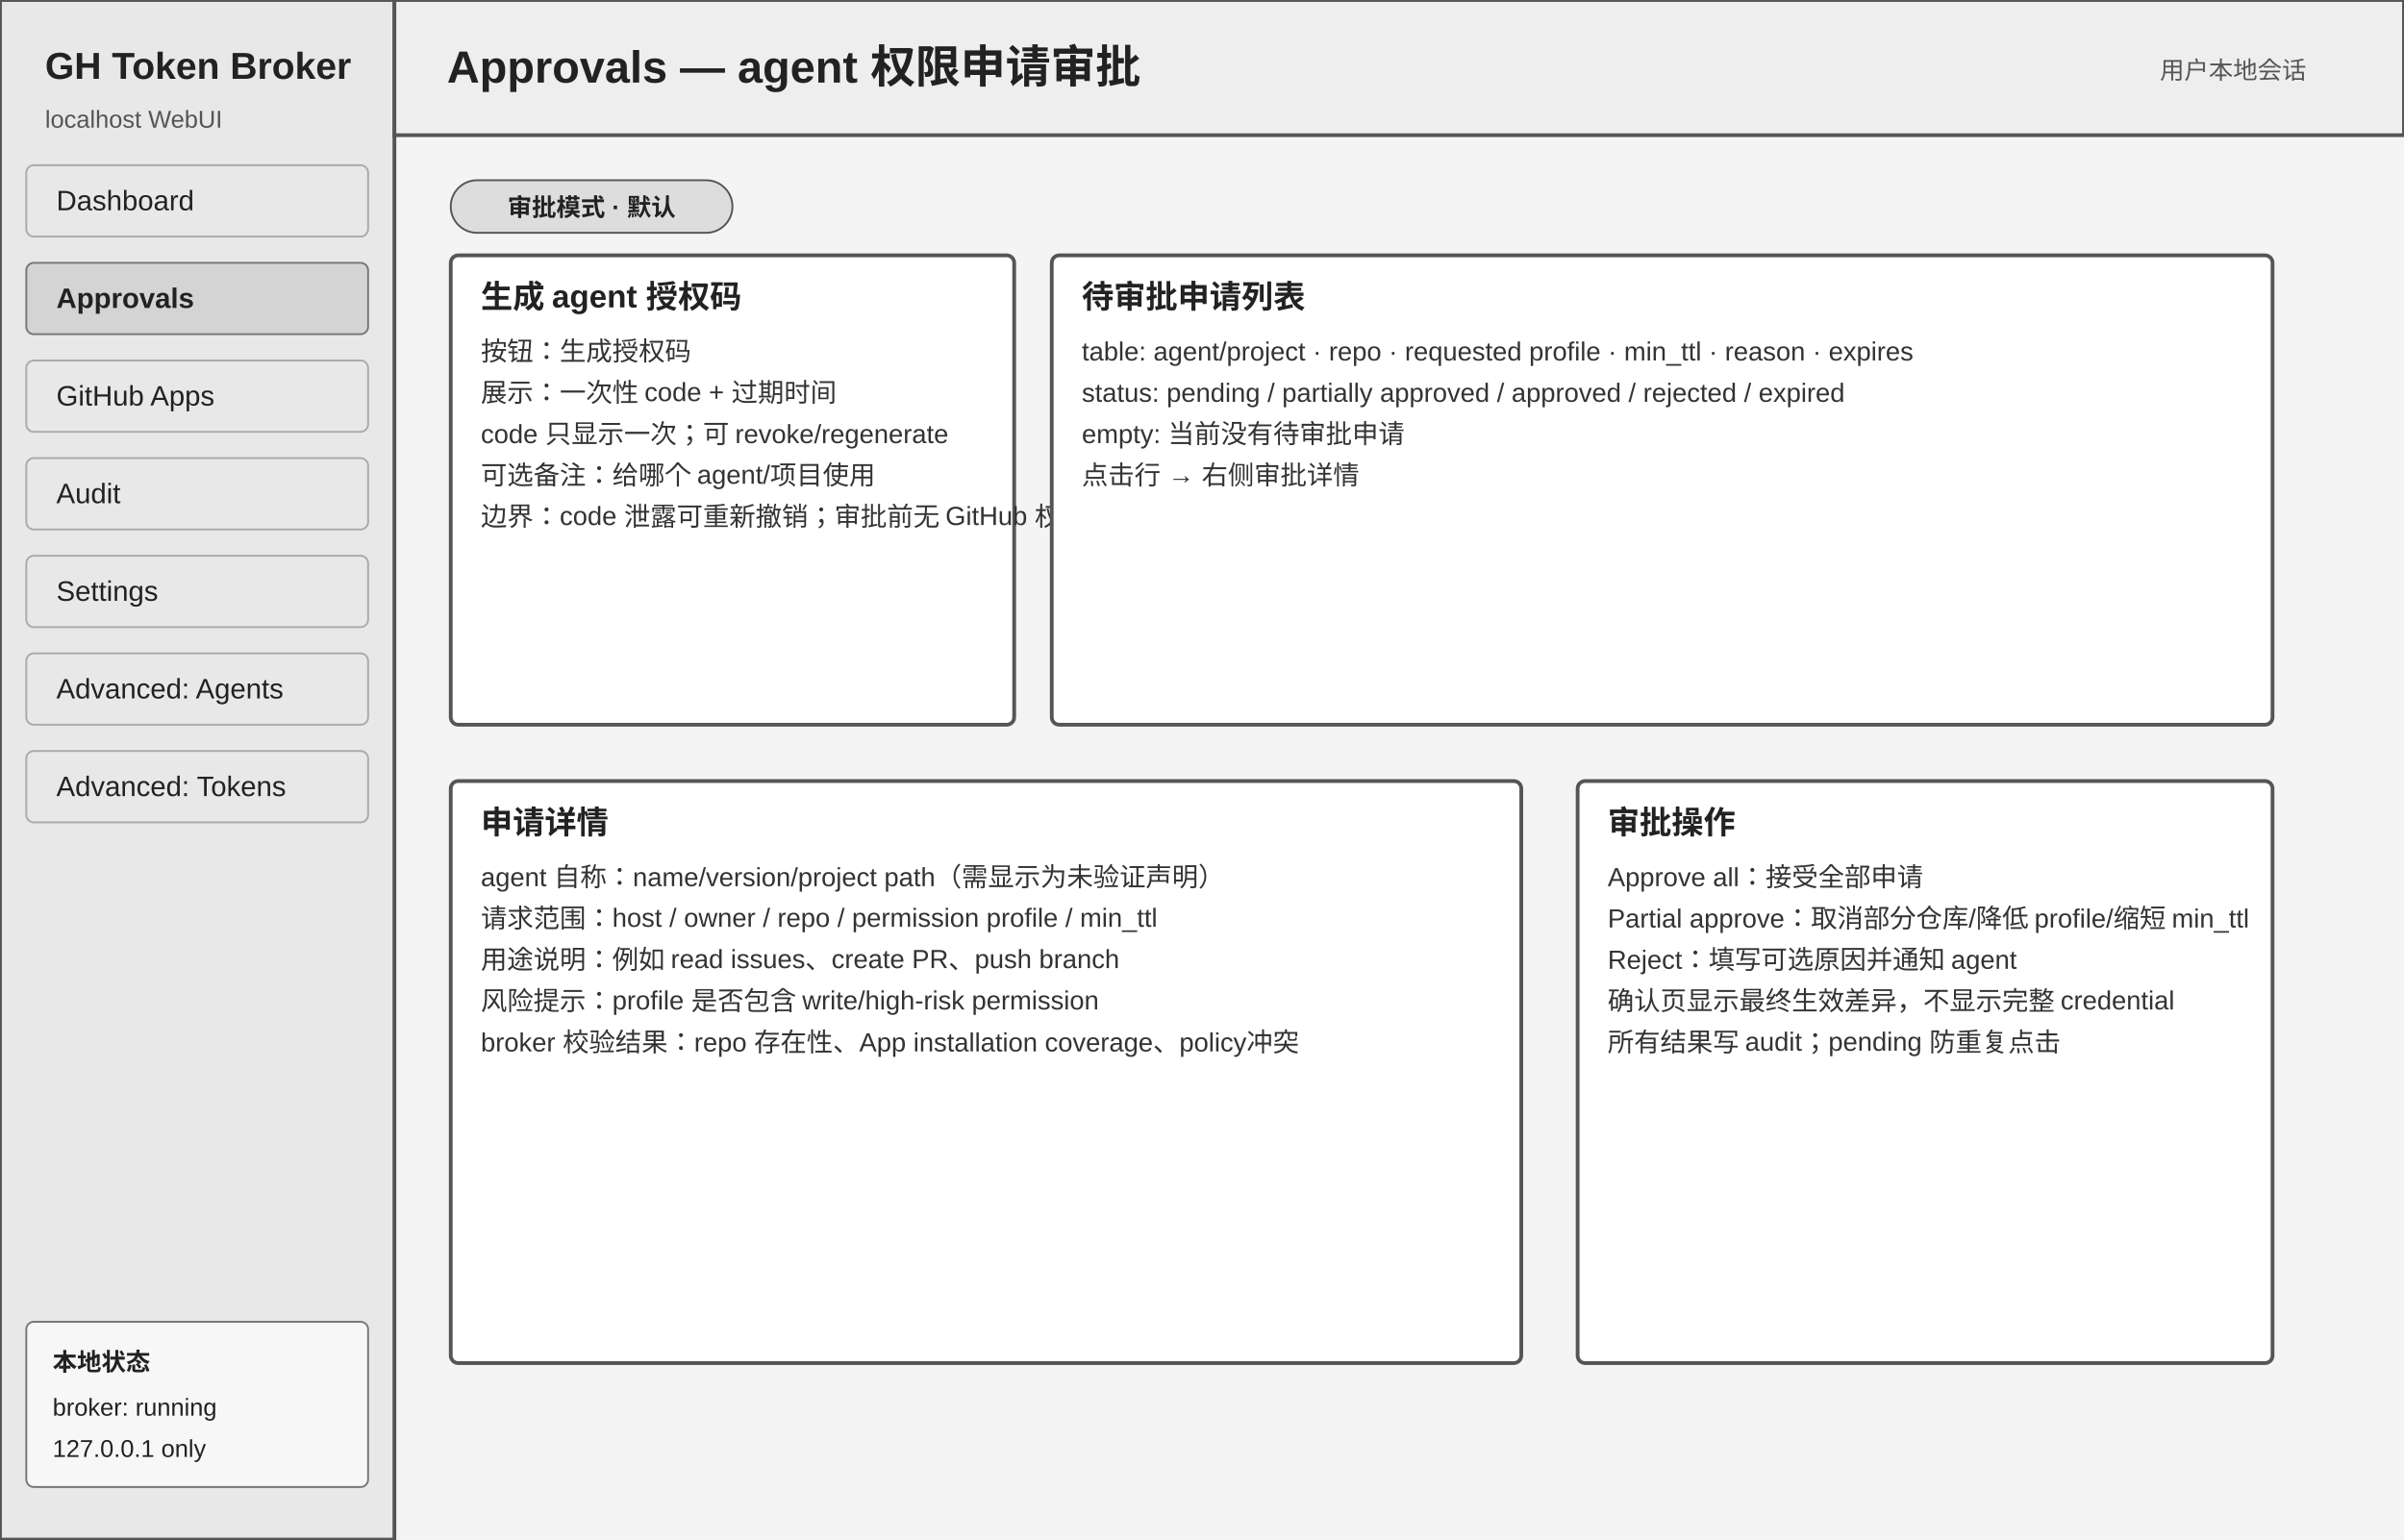
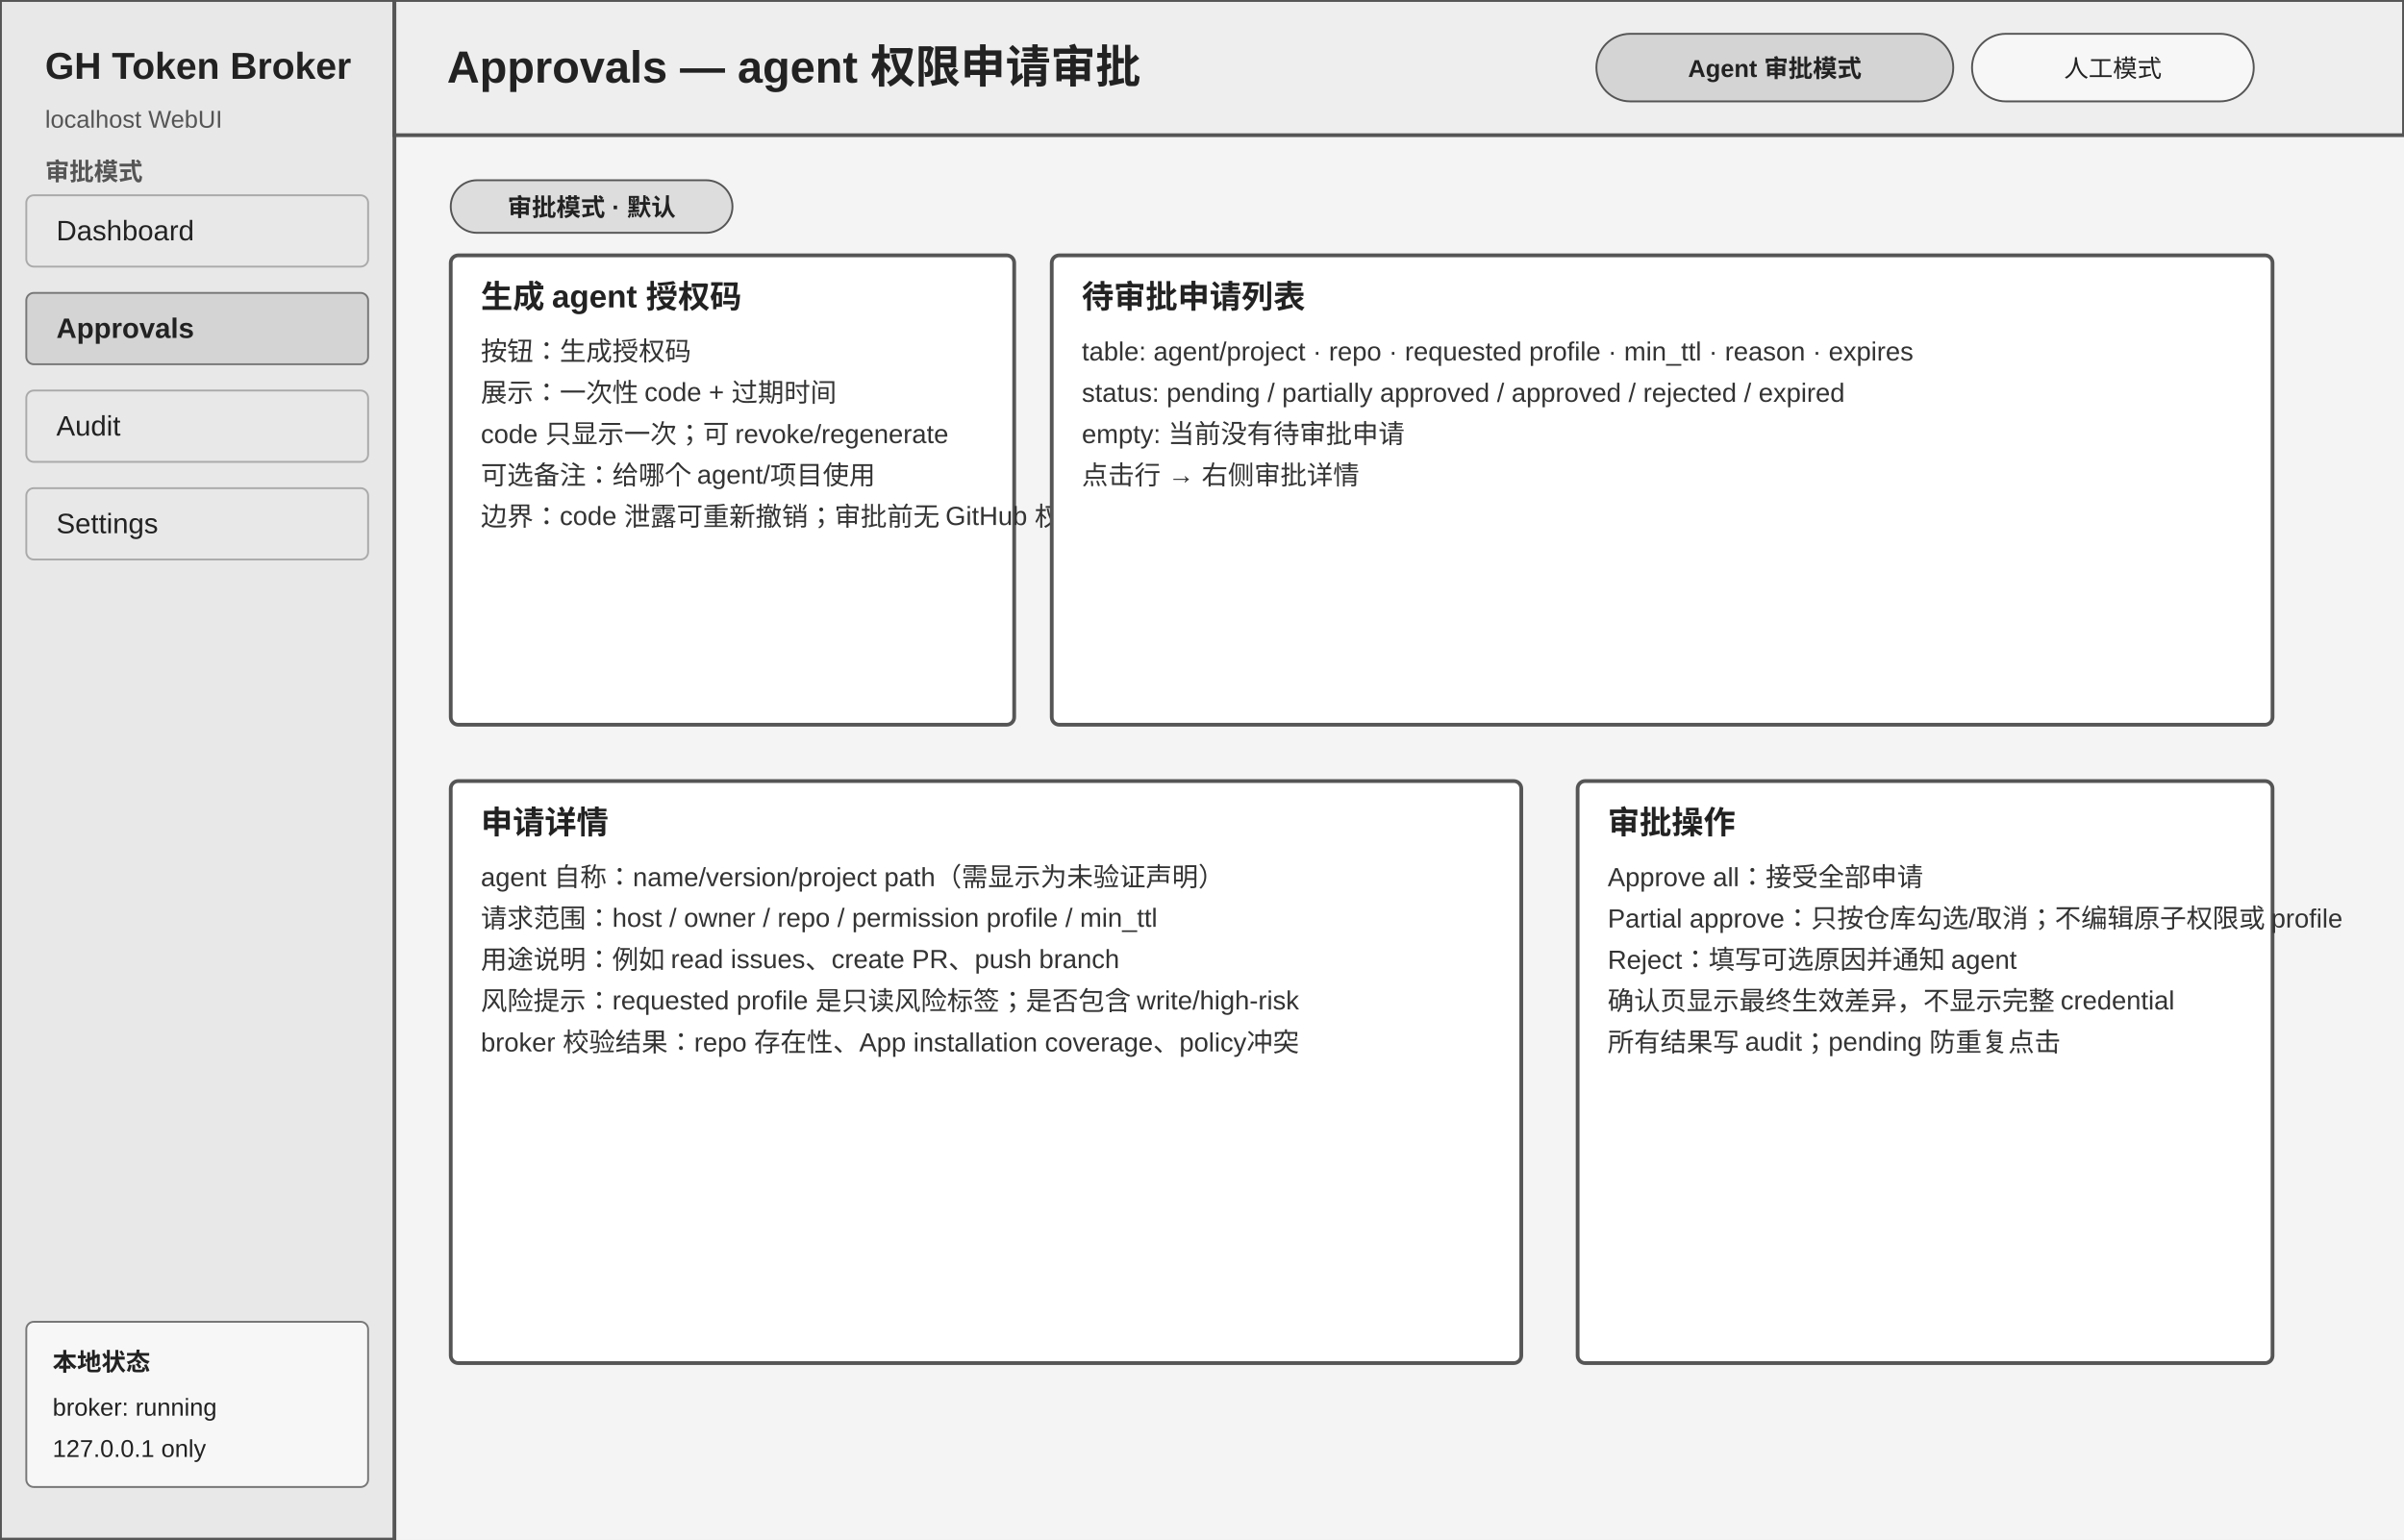
<svg xmlns="http://www.w3.org/2000/svg" width="1280" height="820" viewBox="0 0 1280 820">
  <rect width="100%" height="100%" fill="#f4f4f4" />
  <rect x="0" y="0" width="210" height="820" rx="0" fill="#e8e8e8" stroke="#555" stroke-width="2" />
  <text x="24" y="42" font-family="Microsoft YaHei, Segoe UI, Arial, sans-serif" font-size="20" font-weight="700" fill="#222" text-anchor="start">GH Token Broker</text>
  <text x="24" y="68" font-family="Microsoft YaHei, Segoe UI, Arial, sans-serif" font-size="13" font-weight="400" fill="#555" text-anchor="start">localhost WebUI</text>
-   <rect x="14" y="88" width="182" height="38" rx="4" fill="#e8e8e8" stroke="#aaa" stroke-width="1" />
-   <text x="30" y="112" font-family="Microsoft YaHei, Segoe UI, Arial, sans-serif" font-size="15" font-weight="400" fill="#222" text-anchor="start">Dashboard</text>
-   <rect x="14" y="140" width="182" height="38" rx="4" fill="#d4d4d4" stroke="#777" stroke-width="1" />
-   <text x="30" y="164" font-family="Microsoft YaHei, Segoe UI, Arial, sans-serif" font-size="15" font-weight="700" fill="#222" text-anchor="start">Approvals</text>
-   <rect x="14" y="192" width="182" height="38" rx="4" fill="#e8e8e8" stroke="#aaa" stroke-width="1" />
-   <text x="30" y="216" font-family="Microsoft YaHei, Segoe UI, Arial, sans-serif" font-size="15" font-weight="400" fill="#222" text-anchor="start">GitHub Apps</text>
-   <rect x="14" y="244" width="182" height="38" rx="4" fill="#e8e8e8" stroke="#aaa" stroke-width="1" />
-   <text x="30" y="268" font-family="Microsoft YaHei, Segoe UI, Arial, sans-serif" font-size="15" font-weight="400" fill="#222" text-anchor="start">Audit</text>
-   <rect x="14" y="296" width="182" height="38" rx="4" fill="#e8e8e8" stroke="#aaa" stroke-width="1" />
-   <text x="30" y="320" font-family="Microsoft YaHei, Segoe UI, Arial, sans-serif" font-size="15" font-weight="400" fill="#222" text-anchor="start">Settings</text>
-   <rect x="14" y="348" width="182" height="38" rx="4" fill="#e8e8e8" stroke="#aaa" stroke-width="1" />
-   <text x="30" y="372" font-family="Microsoft YaHei, Segoe UI, Arial, sans-serif" font-size="15" font-weight="400" fill="#222" text-anchor="start">Advanced: Agents</text>
-   <rect x="14" y="400" width="182" height="38" rx="4" fill="#e8e8e8" stroke="#aaa" stroke-width="1" />
-   <text x="30" y="424" font-family="Microsoft YaHei, Segoe UI, Arial, sans-serif" font-size="15" font-weight="400" fill="#222" text-anchor="start">Advanced: Tokens</text>
+   <text x="24" y="96" font-family="Microsoft YaHei, Segoe UI, Arial, sans-serif" font-size="13" font-weight="700" fill="#555" text-anchor="start">审批模式</text>
+   <rect x="14" y="104" width="182" height="38" rx="4" fill="#e8e8e8" stroke="#aaa" stroke-width="1" />
+   <text x="30" y="128" font-family="Microsoft YaHei, Segoe UI, Arial, sans-serif" font-size="15" font-weight="400" fill="#222" text-anchor="start">Dashboard</text>
+   <rect x="14" y="156" width="182" height="38" rx="4" fill="#d4d4d4" stroke="#777" stroke-width="1" />
+   <text x="30" y="180" font-family="Microsoft YaHei, Segoe UI, Arial, sans-serif" font-size="15" font-weight="700" fill="#222" text-anchor="start">Approvals</text>
+   <rect x="14" y="208" width="182" height="38" rx="4" fill="#e8e8e8" stroke="#aaa" stroke-width="1" />
+   <text x="30" y="232" font-family="Microsoft YaHei, Segoe UI, Arial, sans-serif" font-size="15" font-weight="400" fill="#222" text-anchor="start">Audit</text>
+   <rect x="14" y="260" width="182" height="38" rx="4" fill="#e8e8e8" stroke="#aaa" stroke-width="1" />
+   <text x="30" y="284" font-family="Microsoft YaHei, Segoe UI, Arial, sans-serif" font-size="15" font-weight="400" fill="#222" text-anchor="start">Settings</text>
  <rect x="14" y="704" width="182" height="88" rx="4" fill="#f7f7f7" stroke="#777" stroke-width="1" />
  <text x="28" y="730" font-family="Microsoft YaHei, Segoe UI, Arial, sans-serif" font-size="13" font-weight="700" fill="#222" text-anchor="start">本地状态</text>
  <text x="28" y="754" font-family="Microsoft YaHei, Segoe UI, Arial, sans-serif" font-size="13" font-weight="400" fill="#222" text-anchor="start">broker: running</text>
  <text x="28" y="776" font-family="Microsoft YaHei, Segoe UI, Arial, sans-serif" font-size="13" font-weight="400" fill="#222" text-anchor="start">127.0.0.1 only</text>
  <rect x="210" y="0" width="1070" height="72" rx="0" fill="#eeeeee" stroke="#555" stroke-width="2" />
  <text x="238" y="44" font-family="Microsoft YaHei, Segoe UI, Arial, sans-serif" font-size="24" font-weight="700" fill="#222" text-anchor="start">Approvals — agent 权限申请审批</text>
-   <text x="1228" y="42" font-family="Microsoft YaHei, Segoe UI, Arial, sans-serif" font-size="13" font-weight="400" fill="#555" text-anchor="end">用户本地会话</text>
+   <rect x="850" y="18" width="190" height="36" rx="18" fill="#d4d4d4" stroke="#555" stroke-width="1" />
+   <text x="945" y="41" font-family="Microsoft YaHei, Segoe UI, Arial, sans-serif" font-size="13" font-weight="700" fill="#222" text-anchor="middle">Agent 审批模式</text>
+   <rect x="1050" y="18" width="150" height="36" rx="18" fill="#f7f7f7" stroke="#555" stroke-width="1" />
+   <text x="1125" y="41" font-family="Microsoft YaHei, Segoe UI, Arial, sans-serif" font-size="13" font-weight="400" fill="#222" text-anchor="middle">人工模式</text>
  <rect x="240" y="96" width="150" height="28" rx="14" fill="#dddddd" stroke="#555" stroke-width="1" />
  <text x="315.0" y="115" font-family="Microsoft YaHei, Segoe UI, Arial, sans-serif" font-size="13" font-weight="600" fill="#222" text-anchor="middle">审批模式 · 默认</text>
  <rect x="240" y="136" width="300" height="250" rx="4" fill="#ffffff" stroke="#555" stroke-width="2" />
  <text x="256" y="164" font-family="Microsoft YaHei, Segoe UI, Arial, sans-serif" font-size="17" font-weight="700" fill="#222" text-anchor="start">生成 agent 授权码</text>
  <text x="256" y="192" font-family="Microsoft YaHei, Segoe UI, Arial, sans-serif" font-size="14" font-weight="400" fill="#333" text-anchor="start">按钮：生成授权码</text>
  <text x="256" y="214" font-family="Microsoft YaHei, Segoe UI, Arial, sans-serif" font-size="14" font-weight="400" fill="#333" text-anchor="start">展示：一次性 code + 过期时间</text>
  <text x="256" y="236" font-family="Microsoft YaHei, Segoe UI, Arial, sans-serif" font-size="14" font-weight="400" fill="#333" text-anchor="start">code 只显示一次；可 revoke/regenerate</text>
  <text x="256" y="258" font-family="Microsoft YaHei, Segoe UI, Arial, sans-serif" font-size="14" font-weight="400" fill="#333" text-anchor="start">可选备注：给哪个 agent/项目使用</text>
  <text x="256" y="280" font-family="Microsoft YaHei, Segoe UI, Arial, sans-serif" font-size="14" font-weight="400" fill="#333" text-anchor="start">边界：code 泄露可重新撤销；审批前无 GitHub 权限</text>
  <rect x="560" y="136" width="650" height="250" rx="4" fill="#ffffff" stroke="#555" stroke-width="2" />
  <text x="576" y="164" font-family="Microsoft YaHei, Segoe UI, Arial, sans-serif" font-size="17" font-weight="700" fill="#222" text-anchor="start">待审批申请列表</text>
  <text x="576" y="192" font-family="Microsoft YaHei, Segoe UI, Arial, sans-serif" font-size="14" font-weight="400" fill="#333" text-anchor="start">table: agent/project · repo · requested profile · min_ttl · reason · expires</text>
  <text x="576" y="214" font-family="Microsoft YaHei, Segoe UI, Arial, sans-serif" font-size="14" font-weight="400" fill="#333" text-anchor="start">status: pending / partially approved / approved / rejected / expired</text>
  <text x="576" y="236" font-family="Microsoft YaHei, Segoe UI, Arial, sans-serif" font-size="14" font-weight="400" fill="#333" text-anchor="start">empty: 当前没有待审批申请</text>
  <text x="576" y="258" font-family="Microsoft YaHei, Segoe UI, Arial, sans-serif" font-size="14" font-weight="400" fill="#333" text-anchor="start">点击行 → 右侧审批详情</text>
  <rect x="240" y="416" width="570" height="310" rx="4" fill="#ffffff" stroke="#555" stroke-width="2" />
  <text x="256" y="444" font-family="Microsoft YaHei, Segoe UI, Arial, sans-serif" font-size="17" font-weight="700" fill="#222" text-anchor="start">申请详情</text>
  <text x="256" y="472" font-family="Microsoft YaHei, Segoe UI, Arial, sans-serif" font-size="14" font-weight="400" fill="#333" text-anchor="start">agent 自称：name/version/project path（需显示为未验证声明）</text>
  <text x="256" y="494" font-family="Microsoft YaHei, Segoe UI, Arial, sans-serif" font-size="14" font-weight="400" fill="#333" text-anchor="start">请求范围：host / owner / repo / permission profile / min_ttl</text>
  <text x="256" y="516" font-family="Microsoft YaHei, Segoe UI, Arial, sans-serif" font-size="14" font-weight="400" fill="#333" text-anchor="start">用途说明：例如 read issues、create PR、push branch</text>
-   <text x="256" y="538" font-family="Microsoft YaHei, Segoe UI, Arial, sans-serif" font-size="14" font-weight="400" fill="#333" text-anchor="start">风险提示：profile 是否包含 write/high-risk permission</text>
+   <text x="256" y="538" font-family="Microsoft YaHei, Segoe UI, Arial, sans-serif" font-size="14" font-weight="400" fill="#333" text-anchor="start">风险提示：requested profile 是只读风险标签；是否包含 write/high-risk</text>
  <text x="256" y="560" font-family="Microsoft YaHei, Segoe UI, Arial, sans-serif" font-size="14" font-weight="400" fill="#333" text-anchor="start">broker 校验结果：repo 存在性、App installation coverage、policy冲突</text>
  <rect x="840" y="416" width="370" height="310" rx="4" fill="#ffffff" stroke="#555" stroke-width="2" />
  <text x="856" y="444" font-family="Microsoft YaHei, Segoe UI, Arial, sans-serif" font-size="17" font-weight="700" fill="#222" text-anchor="start">审批操作</text>
  <text x="856" y="472" font-family="Microsoft YaHei, Segoe UI, Arial, sans-serif" font-size="14" font-weight="400" fill="#333" text-anchor="start">Approve all：接受全部申请</text>
-   <text x="856" y="494" font-family="Microsoft YaHei, Segoe UI, Arial, sans-serif" font-size="14" font-weight="400" fill="#333" text-anchor="start">Partial approve：取消部分仓库/降低 profile/缩短 min_ttl</text>
+   <text x="856" y="494" font-family="Microsoft YaHei, Segoe UI, Arial, sans-serif" font-size="14" font-weight="400" fill="#333" text-anchor="start">Partial approve：只按仓库勾选/取消；不编辑原子权限或 profile</text>
  <text x="856" y="516" font-family="Microsoft YaHei, Segoe UI, Arial, sans-serif" font-size="14" font-weight="400" fill="#333" text-anchor="start">Reject：填写可选原因并通知 agent</text>
  <text x="856" y="538" font-family="Microsoft YaHei, Segoe UI, Arial, sans-serif" font-size="14" font-weight="400" fill="#333" text-anchor="start">确认页显示最终生效差异，不显示完整 credential</text>
  <text x="856" y="560" font-family="Microsoft YaHei, Segoe UI, Arial, sans-serif" font-size="14" font-weight="400" fill="#333" text-anchor="start">所有结果写 audit；pending 防重复点击</text>
</svg>
